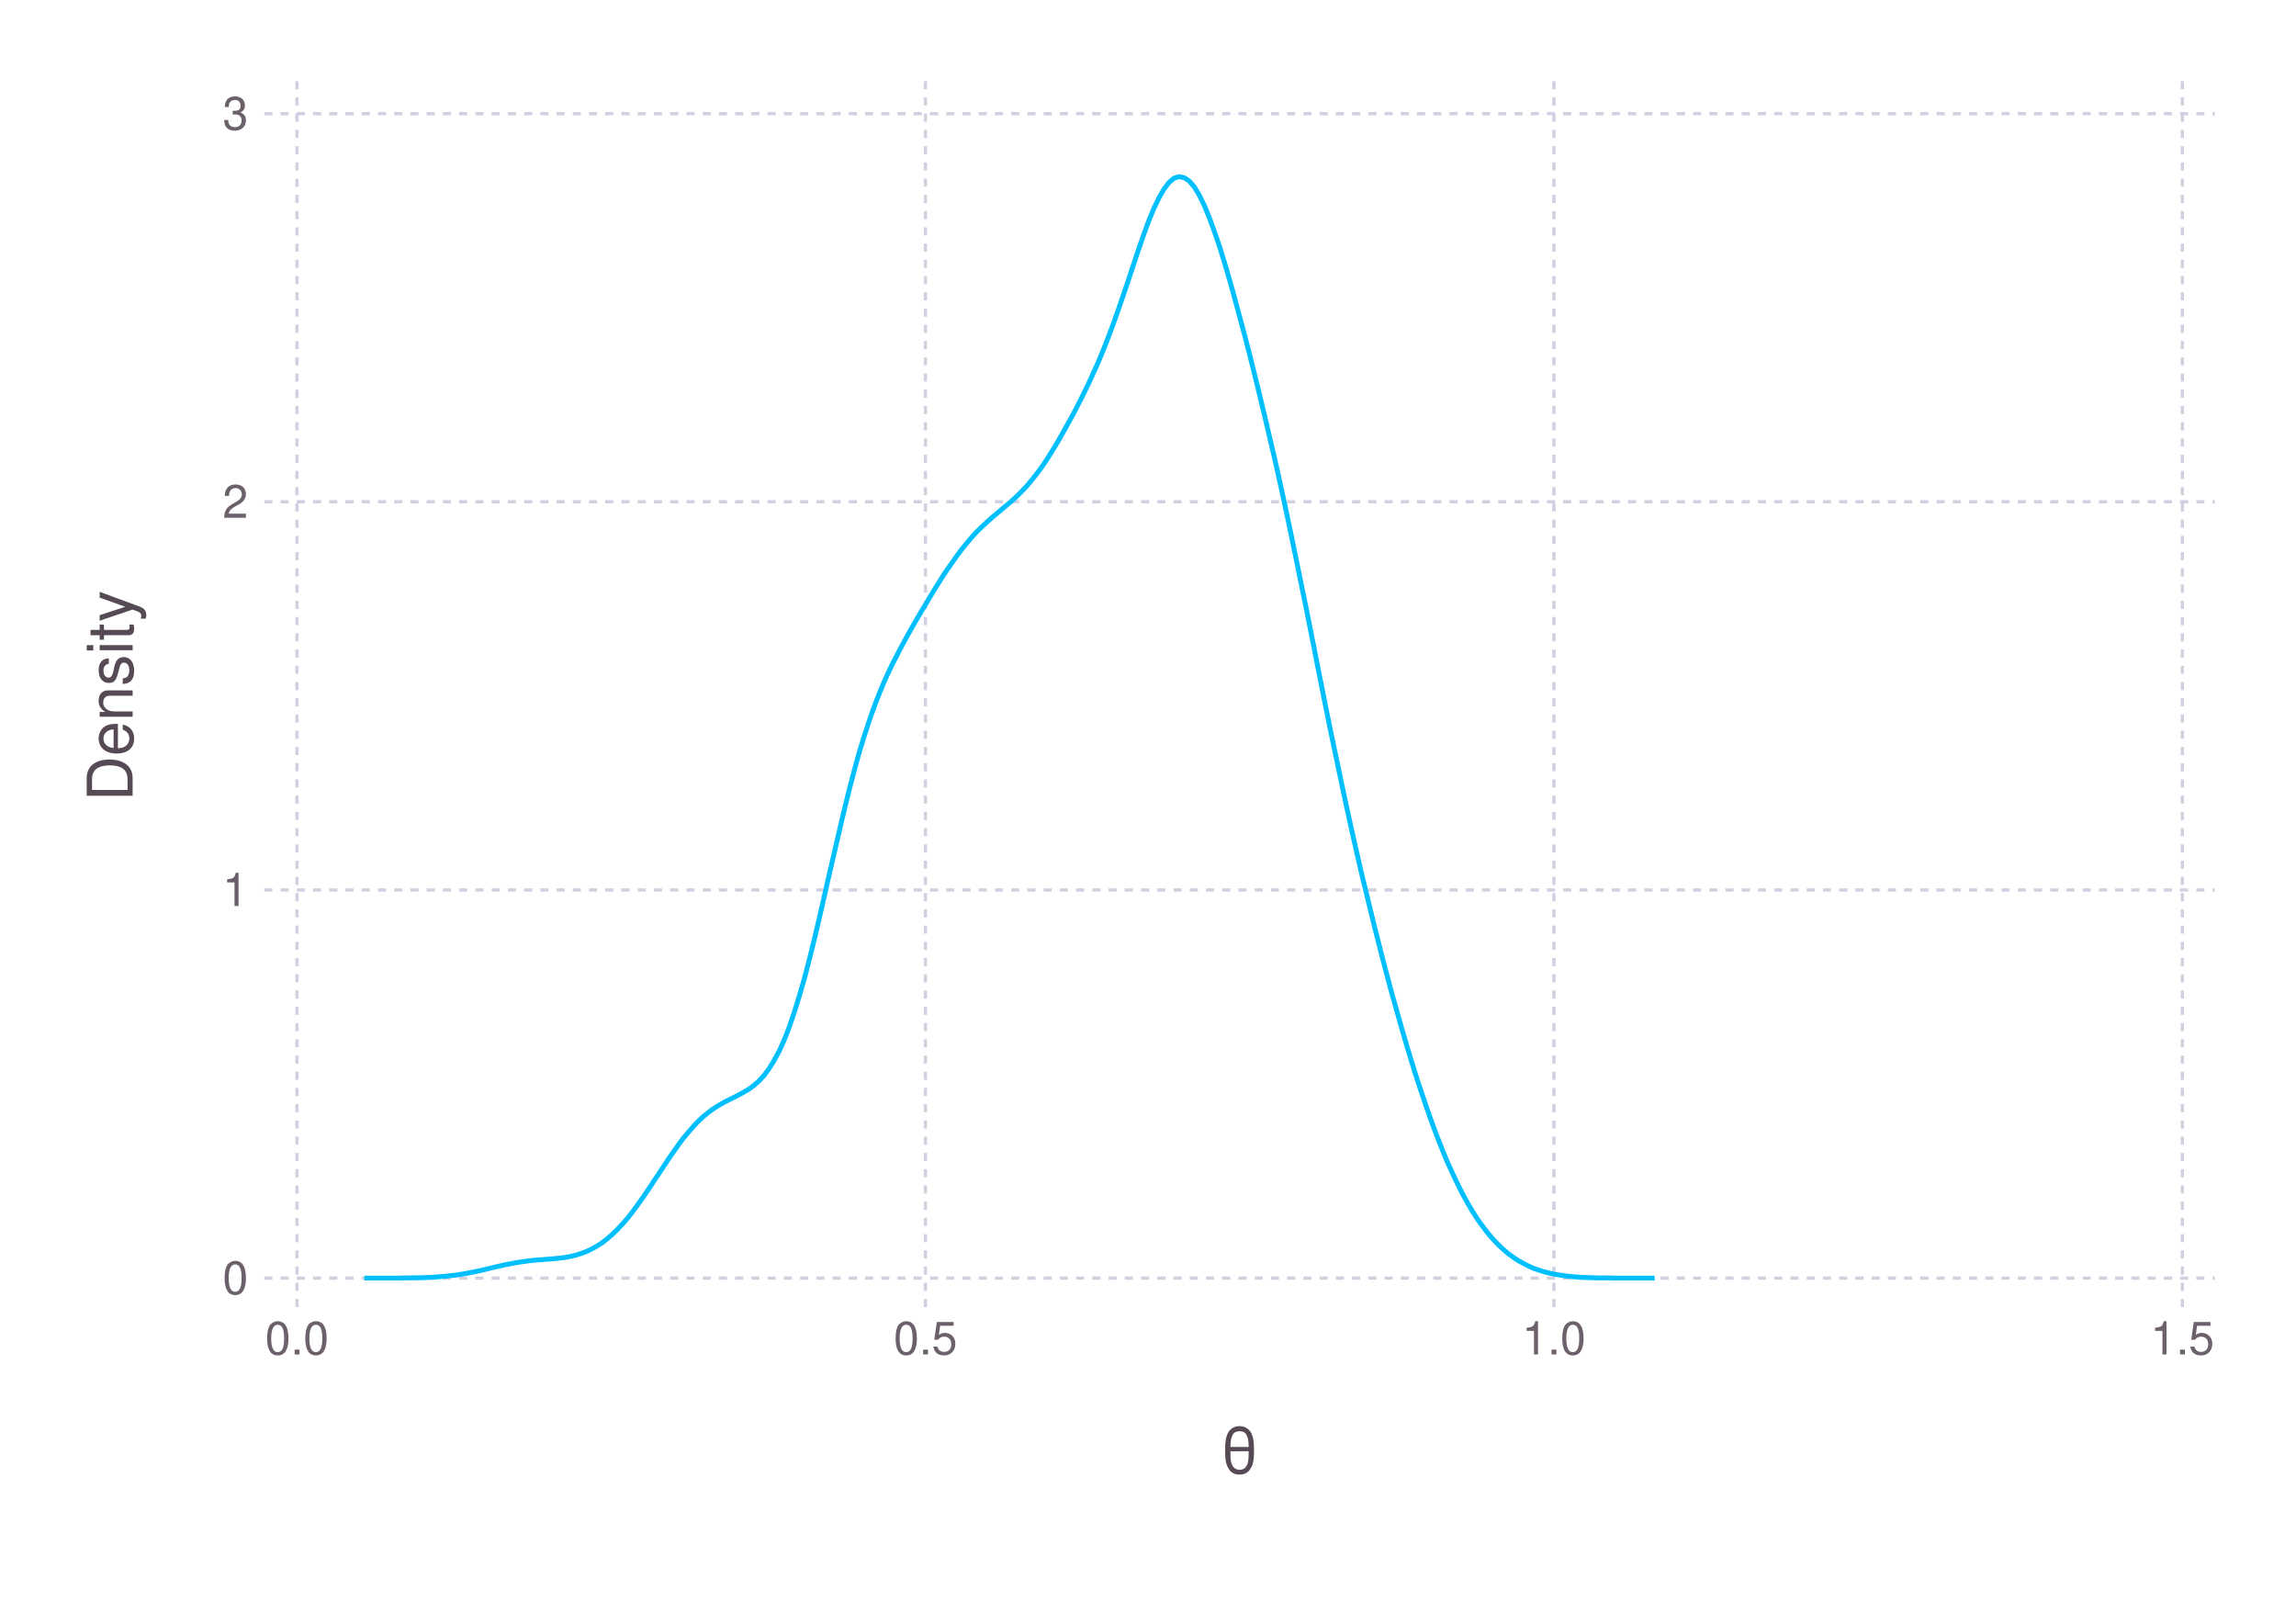
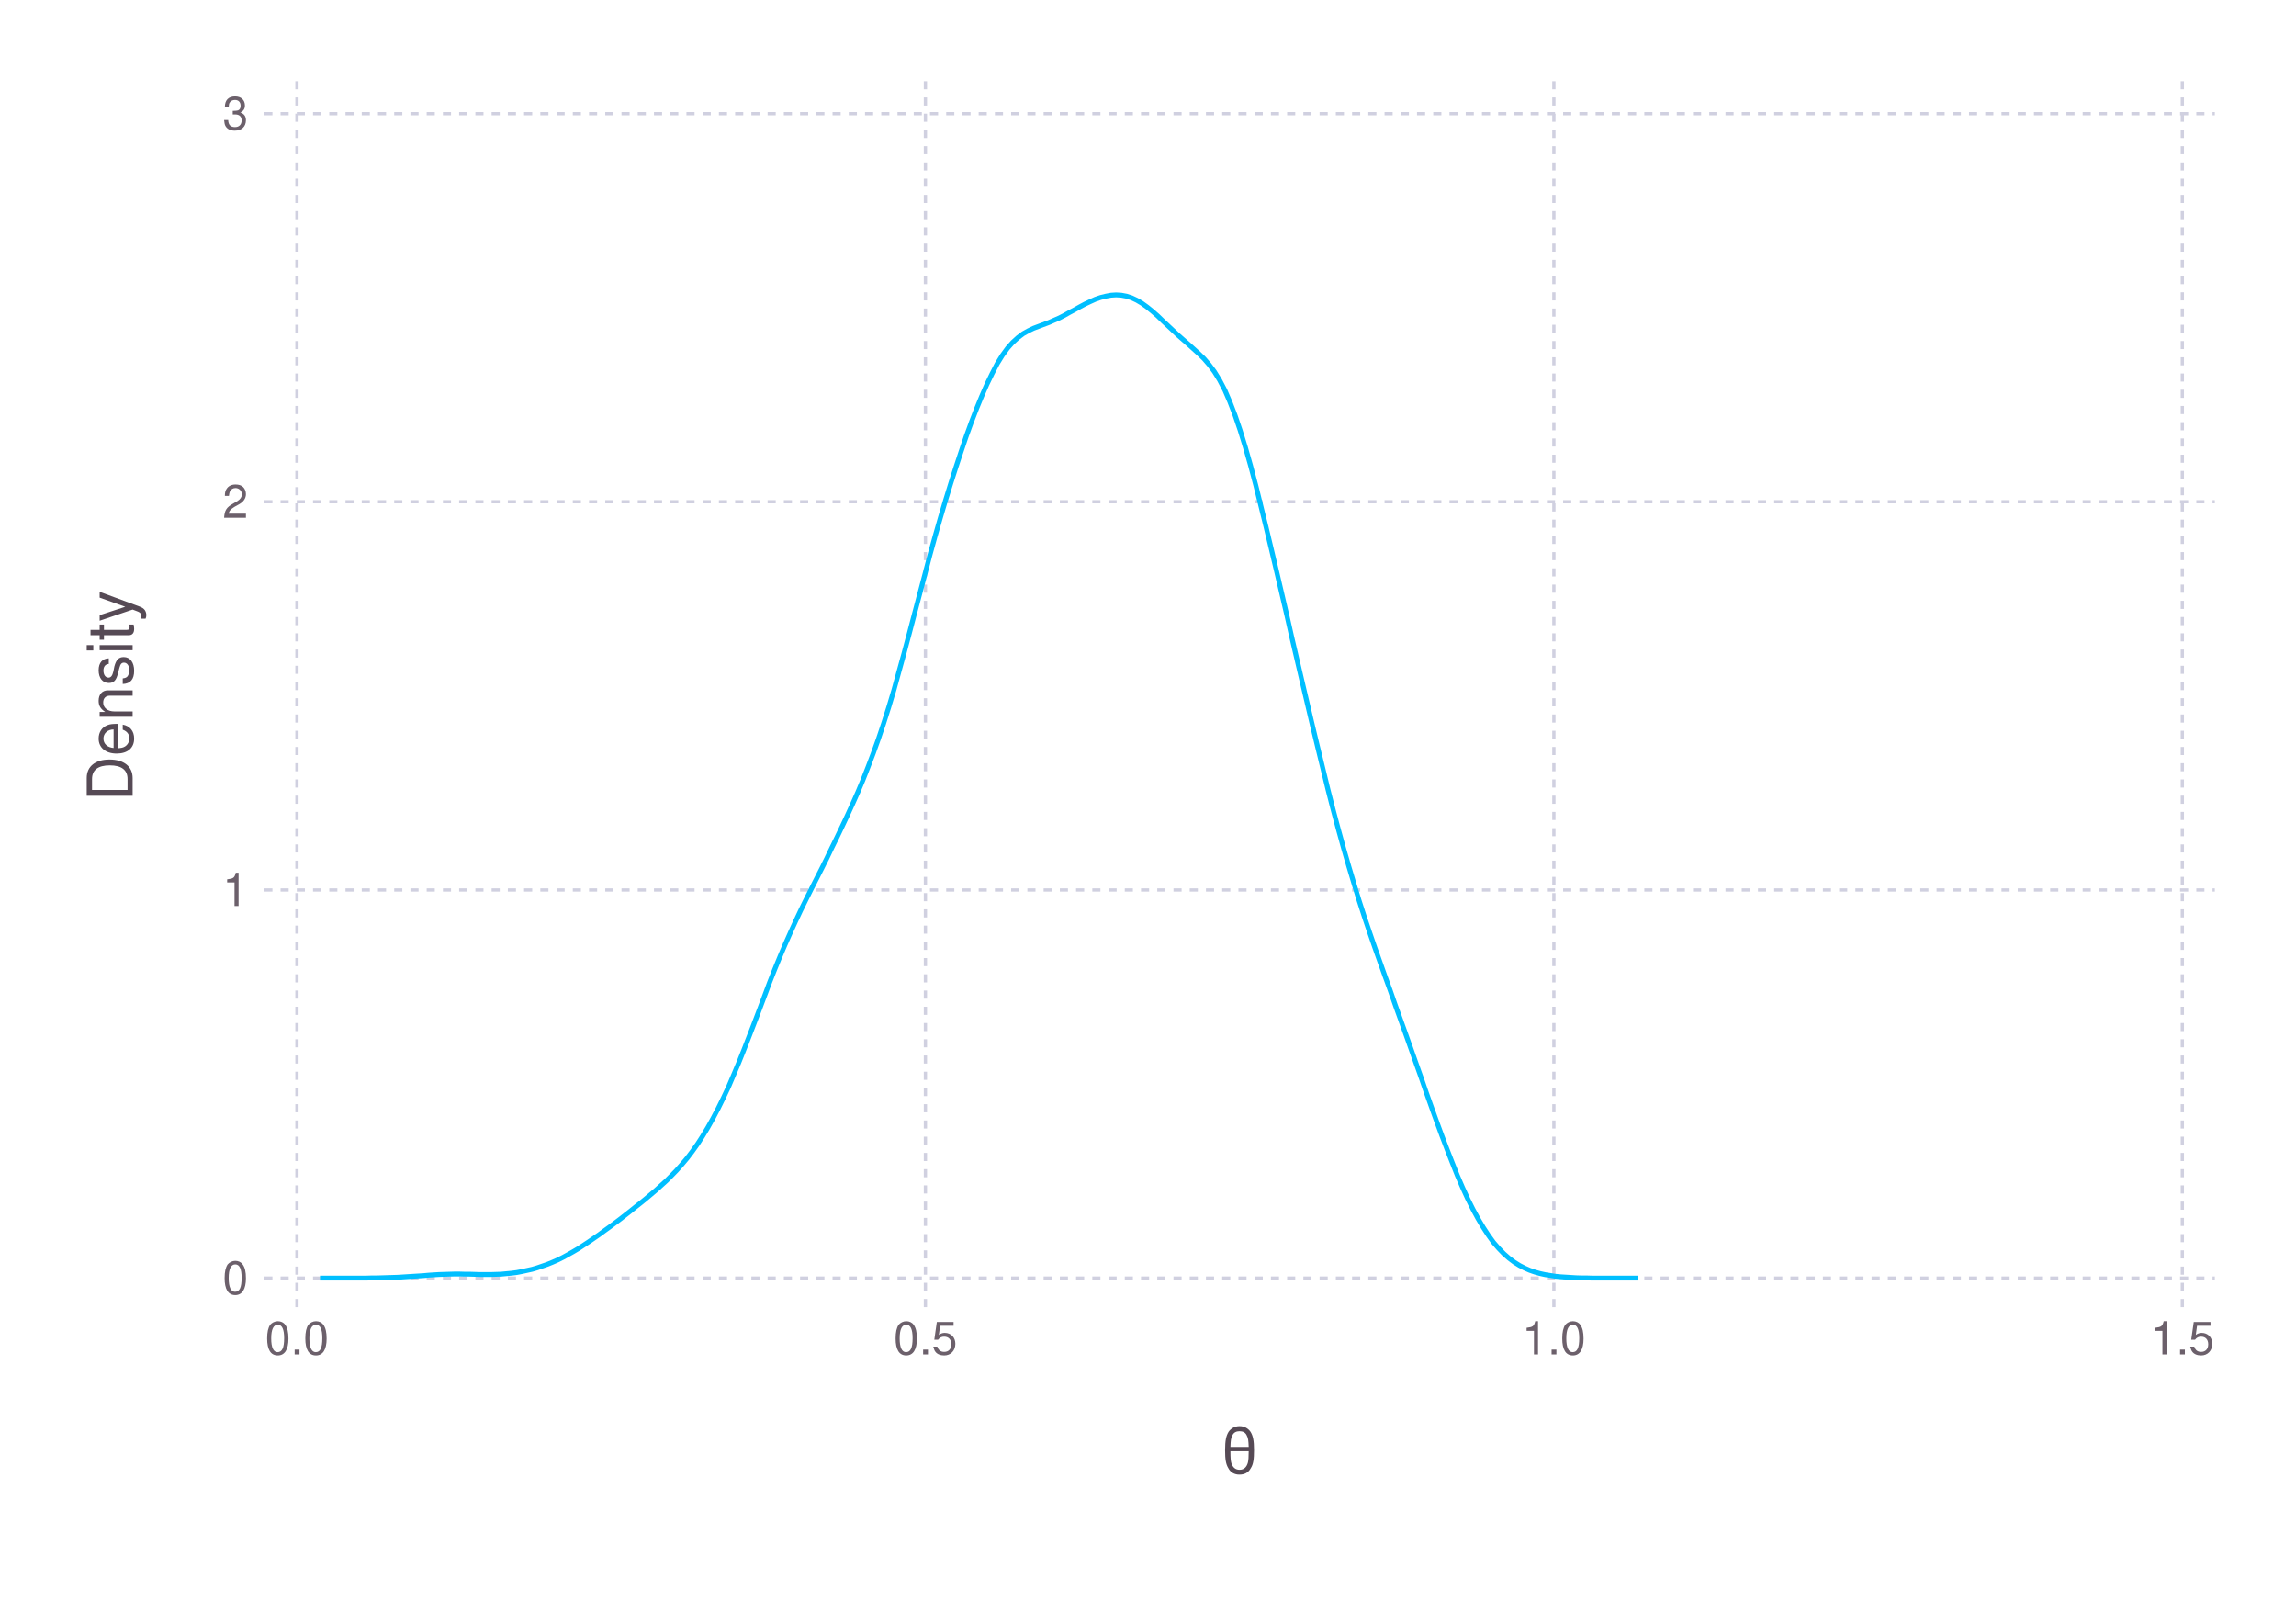
<svg xmlns="http://www.w3.org/2000/svg" version="1.2" width="141.42mm" height="100mm" viewBox="0 0 141.42 100" stroke="none" fill="#000000" stroke-width="0.3" font-size="3.88">
  <defs>
    <marker id="arrow" markerWidth="15" markerHeight="7" refX="5" refY="3.5" orient="auto" markerUnits="strokeWidth">
      <path d="M0,0 L15,3.5 L0,7 z" stroke="context-stroke" fill="context-stroke" />
    </marker>
  </defs>
-   <g class="plotroot xscalable yscalable" id="img-0b69194e-1">
-     <g font-size="3.88" font-family="'PT Sans','Helvetica Neue','Helvetica',sans-serif" fill="#564A55" stroke="#000000" stroke-opacity="0.000" id="img-0b69194e-2">
+   <g class="plotroot xscalable yscalable" id="img-02688b54-1">
+     <g font-size="3.88" font-family="'PT Sans','Helvetica Neue','Helvetica',sans-serif" fill="#564A55" stroke="#000000" stroke-opacity="0.000" id="img-02688b54-2">
      <g transform="translate(76.35,88.39)">
        <g class="primitive">
          <text text-anchor="middle" dy="0.6em">θ</text>
        </g>
      </g>
    </g>
-     <g class="guide xlabels" font-size="2.82" font-family="'PT Sans Caption','Helvetica Neue','Helvetica',sans-serif" fill="#6C606B" id="img-0b69194e-3">
+     <g class="guide xlabels" font-size="2.82" font-family="'PT Sans Caption','Helvetica Neue','Helvetica',sans-serif" fill="#6C606B" id="img-02688b54-3">
      <g transform="translate(18.29,81.72)">
        <g class="primitive">
          <text text-anchor="middle" dy="0.6em">0.0</text>
        </g>
      </g>
      <g transform="translate(57,81.72)">
        <g class="primitive">
          <text text-anchor="middle" dy="0.6em">0.5</text>
        </g>
      </g>
      <g transform="translate(95.71,81.72)">
        <g class="primitive">
          <text text-anchor="middle" dy="0.6em">1.0</text>
        </g>
      </g>
      <g transform="translate(134.42,81.72)">
        <g class="primitive">
          <text text-anchor="middle" dy="0.6em">1.5</text>
        </g>
      </g>
    </g>
-     <g clip-path="url(#img-0b69194e-4)">
-       <g id="img-0b69194e-5">
-         <g pointer-events="visible" stroke-width="0.3" fill="#000000" fill-opacity="0.000" stroke="#000000" stroke-opacity="0.000" class="guide background" id="img-0b69194e-6">
-           <g transform="translate(76.35,42.86)" id="img-0b69194e-7">
+     <g clip-path="url(#img-02688b54-4)">
+       <g id="img-02688b54-5">
+         <g pointer-events="visible" stroke-width="0.3" fill="#000000" fill-opacity="0.000" stroke="#000000" stroke-opacity="0.000" class="guide background" id="img-02688b54-6">
+           <g transform="translate(76.35,42.86)" id="img-02688b54-7">
            <path d="M-60.07,-37.86 L60.07,-37.86 60.07,37.86 -60.07,37.86  z" class="primitive" />
          </g>
        </g>
-         <g class="guide ygridlines xfixed" stroke-dasharray="0.5,0.5" stroke-width="0.2" stroke="#D0D0E0" id="img-0b69194e-8">
-           <g transform="translate(76.35,78.71)" id="img-0b69194e-9">
+         <g class="guide ygridlines xfixed" stroke-dasharray="0.5,0.5" stroke-width="0.2" stroke="#D0D0E0" id="img-02688b54-8">
+           <g transform="translate(76.35,78.71)" id="img-02688b54-9">
            <path fill="none" d="M-60.07,0 L60.07,0 " class="primitive" />
          </g>
-           <g transform="translate(76.35,54.81)" id="img-0b69194e-10">
+           <g transform="translate(76.35,54.81)" id="img-02688b54-10">
            <path fill="none" d="M-60.07,0 L60.07,0 " class="primitive" />
          </g>
-           <g transform="translate(76.35,30.9)" id="img-0b69194e-11">
+           <g transform="translate(76.35,30.9)" id="img-02688b54-11">
            <path fill="none" d="M-60.07,0 L60.07,0 " class="primitive" />
          </g>
-           <g transform="translate(76.35,7)" id="img-0b69194e-12">
+           <g transform="translate(76.35,7)" id="img-02688b54-12">
            <path fill="none" d="M-60.07,0 L60.07,0 " class="primitive" />
          </g>
        </g>
-         <g class="guide xgridlines yfixed" stroke-dasharray="0.5,0.5" stroke-width="0.2" stroke="#D0D0E0" id="img-0b69194e-13">
-           <g transform="translate(18.29,42.86)" id="img-0b69194e-14">
+         <g class="guide xgridlines yfixed" stroke-dasharray="0.5,0.5" stroke-width="0.2" stroke="#D0D0E0" id="img-02688b54-13">
+           <g transform="translate(18.29,42.86)" id="img-02688b54-14">
            <path fill="none" d="M0,-37.86 L0,37.86 " class="primitive" />
          </g>
-           <g transform="translate(57,42.86)" id="img-0b69194e-15">
+           <g transform="translate(57,42.86)" id="img-02688b54-15">
            <path fill="none" d="M0,-37.86 L0,37.86 " class="primitive" />
          </g>
-           <g transform="translate(95.71,42.86)" id="img-0b69194e-16">
+           <g transform="translate(95.71,42.86)" id="img-02688b54-16">
            <path fill="none" d="M0,-37.86 L0,37.86 " class="primitive" />
          </g>
-           <g transform="translate(134.42,42.86)" id="img-0b69194e-17">
+           <g transform="translate(134.42,42.86)" id="img-02688b54-17">
            <path fill="none" d="M0,-37.86 L0,37.86 " class="primitive" />
          </g>
        </g>
-         <g class="plotpanel" id="img-0b69194e-18">
-           <g stroke-width="0.3" fill="#000000" fill-opacity="0.000" class="geometry" id="img-0b69194e-19">
-             <g class="color_LCHab{Float32}(70.0f0,60.0f0,240.0f0)" stroke-dasharray="none" stroke="#00BFFF" id="img-0b69194e-20">
-               <g transform="translate(62.18,55.52)" id="img-0b69194e-21">
-                 <path fill="none" d="M-39.74,23.19 L-39.43,23.19 -39.12,23.19 -38.81,23.19 -38.5,23.19 -38.19,23.19 -37.87,23.19 -37.56,23.19 -37.25,23.18 -36.94,23.18 -36.63,23.17 -36.32,23.17 -36,23.16 -35.69,23.14 -35.38,23.13 -35.07,23.1 -34.76,23.08 -34.45,23.04 -34.13,23.01 -33.82,22.96 -33.51,22.91 -33.2,22.85 -32.89,22.79 -32.57,22.72 -32.26,22.65 -31.95,22.57 -31.64,22.5 -31.33,22.43 -31.02,22.36 -30.7,22.3 -30.39,22.24 -30.08,22.19 -29.77,22.15 -29.46,22.11 -29.15,22.08 -28.83,22.06 -28.52,22.03 -28.21,22.01 -27.9,21.98 -27.59,21.95 -27.28,21.9 -26.96,21.84 -26.65,21.76 -26.34,21.66 -26.03,21.54 -25.72,21.39 -25.41,21.22 -25.09,21.01 -24.78,20.77 -24.47,20.5 -24.16,20.2 -23.85,19.87 -23.53,19.5 -23.22,19.11 -22.91,18.69 -22.6,18.25 -22.29,17.8 -21.98,17.33 -21.66,16.85 -21.35,16.38 -21.04,15.91 -20.73,15.46 -20.42,15.02 -20.11,14.6 -19.79,14.22 -19.48,13.86 -19.17,13.53 -18.86,13.24 -18.55,12.99 -18.24,12.76 -17.92,12.56 -17.61,12.38 -17.3,12.22 -16.99,12.07 -16.68,11.91 -16.37,11.74 -16.05,11.55 -15.74,11.32 -15.43,11.05 -15.12,10.71 -14.81,10.29 -14.5,9.79 -14.18,9.2 -13.87,8.51 -13.56,7.71 -13.25,6.8 -12.94,5.79 -12.62,4.69 -12.31,3.49 -12,2.23 -11.69,0.91 -11.38,-0.45 -11.07,-1.82 -10.75,-3.19 -10.44,-4.54 -10.13,-5.85 -9.82,-7.09 -9.51,-8.27 -9.2,-9.38 -8.88,-10.4 -8.57,-11.34 -8.26,-12.2 -7.95,-12.99 -7.64,-13.72 -7.33,-14.39 -7.01,-15.02 -6.7,-15.62 -6.39,-16.19 -6.08,-16.75 -5.77,-17.29 -5.46,-17.82 -5.14,-18.35 -4.83,-18.87 -4.52,-19.38 -4.21,-19.87 -3.9,-20.35 -3.58,-20.81 -3.27,-21.25 -2.96,-21.67 -2.65,-22.05 -2.34,-22.42 -2.03,-22.76 -1.71,-23.07 -1.4,-23.36 -1.09,-23.64 -0.78,-23.9 -0.47,-24.16 -0.16,-24.42 0.16,-24.69 0.47,-24.98 0.78,-25.29 1.09,-25.62 1.4,-25.99 1.71,-26.39 2.03,-26.82 2.34,-27.29 2.65,-27.78 2.96,-28.3 3.27,-28.84 3.58,-29.4 3.9,-29.97 4.21,-30.57 4.52,-31.18 4.83,-31.82 5.14,-32.5 5.46,-33.2 5.77,-33.95 6.08,-34.74 6.39,-35.57 6.7,-36.44 7.01,-37.35 7.33,-38.29 7.64,-39.23 7.95,-40.16 8.26,-41.06 8.57,-41.9 8.88,-42.66 9.2,-43.33 9.51,-43.87 9.82,-44.28 10.13,-44.54 10.44,-44.64 10.75,-44.58 11.07,-44.37 11.38,-44.01 11.69,-43.5 12,-42.86 12.31,-42.11 12.62,-41.26 12.94,-40.33 13.25,-39.32 13.56,-38.26 13.87,-37.15 14.18,-35.99 14.5,-34.81 14.81,-33.6 15.12,-32.36 15.43,-31.09 15.74,-29.8 16.05,-28.47 16.37,-27.11 16.68,-25.71 16.99,-24.28 17.3,-22.81 17.61,-21.31 17.92,-19.78 18.24,-18.23 18.55,-16.67 18.86,-15.1 19.17,-13.53 19.48,-11.97 19.79,-10.44 20.11,-8.92 20.42,-7.44 20.73,-5.98 21.04,-4.56 21.35,-3.18 21.66,-1.83 21.98,-0.51 22.29,0.77 22.6,2.02 22.91,3.24 23.22,4.43 23.53,5.59 23.85,6.72 24.16,7.82 24.47,8.88 24.78,9.91 25.09,10.9 25.41,11.86 25.72,12.77 26.03,13.65 26.34,14.48 26.65,15.27 26.96,16.02 27.28,16.72 27.59,17.38 27.9,17.99 28.21,18.56 28.52,19.09 28.83,19.57 29.15,20.01 29.46,20.42 29.77,20.78 30.08,21.11 30.39,21.4 30.7,21.67 31.02,21.9 31.33,22.11 31.64,22.28 31.95,22.44 32.26,22.58 32.57,22.69 32.89,22.79 33.2,22.87 33.51,22.94 33.82,22.99 34.13,23.04 34.45,23.08 34.76,23.11 35.07,23.13 35.38,23.15 35.69,23.16 36,23.17 36.32,23.18 36.63,23.18 36.94,23.18 37.25,23.19 37.56,23.19 37.87,23.19 38.19,23.19 38.5,23.19 38.81,23.19 39.12,23.19 39.43,23.19 39.74,23.19 " class="primitive" />
+         <g class="plotpanel" id="img-02688b54-18">
+           <g stroke-width="0.3" fill="#000000" fill-opacity="0.000" class="geometry" id="img-02688b54-19">
+             <g class="color_LCHab{Float32}(70.0f0,60.0f0,240.0f0)" stroke-dasharray="none" stroke="#00BFFF" id="img-02688b54-20">
+               <g transform="translate(60.31,56.01)" id="img-02688b54-21">
+                 <path fill="none" d="M-40.6,22.7 L-40.28,22.7 -39.96,22.7 -39.64,22.7 -39.33,22.7 -39.01,22.7 -38.69,22.7 -38.37,22.7 -38.05,22.7 -37.73,22.7 -37.42,22.69 -37.1,22.69 -36.78,22.68 -36.46,22.67 -36.14,22.66 -35.82,22.65 -35.5,22.63 -35.19,22.61 -34.87,22.59 -34.55,22.57 -34.23,22.55 -33.91,22.52 -33.59,22.5 -33.28,22.48 -32.96,22.47 -32.64,22.46 -32.32,22.45 -32,22.45 -31.68,22.46 -31.37,22.46 -31.05,22.47 -30.73,22.48 -30.41,22.48 -30.09,22.48 -29.77,22.47 -29.45,22.46 -29.14,22.43 -28.82,22.4 -28.5,22.36 -28.18,22.3 -27.86,22.23 -27.54,22.16 -27.23,22.07 -26.91,21.96 -26.59,21.85 -26.27,21.72 -25.95,21.58 -25.63,21.42 -25.32,21.25 -25,21.07 -24.68,20.88 -24.36,20.67 -24.04,20.46 -23.72,20.24 -23.4,20.02 -23.09,19.79 -22.77,19.56 -22.45,19.32 -22.13,19.08 -21.81,18.83 -21.49,18.58 -21.18,18.33 -20.86,18.08 -20.54,17.82 -20.22,17.55 -19.9,17.28 -19.58,16.99 -19.26,16.7 -18.95,16.39 -18.63,16.06 -18.31,15.7 -17.99,15.32 -17.67,14.9 -17.35,14.45 -17.04,13.97 -16.72,13.44 -16.4,12.87 -16.08,12.26 -15.76,11.61 -15.44,10.93 -15.13,10.2 -14.81,9.44 -14.49,8.64 -14.17,7.82 -13.85,6.99 -13.53,6.15 -13.21,5.3 -12.9,4.47 -12.58,3.66 -12.26,2.88 -11.94,2.13 -11.62,1.41 -11.3,0.71 -10.99,0.05 -10.67,-0.6 -10.35,-1.24 -10.03,-1.87 -9.71,-2.5 -9.39,-3.14 -9.08,-3.79 -8.76,-4.44 -8.44,-5.11 -8.12,-5.79 -7.8,-6.49 -7.48,-7.21 -7.16,-7.97 -6.85,-8.76 -6.53,-9.6 -6.21,-10.49 -5.89,-11.44 -5.57,-12.45 -5.25,-13.52 -4.94,-14.65 -4.62,-15.81 -4.3,-17.01 -3.98,-18.23 -3.66,-19.44 -3.34,-20.65 -3.03,-21.84 -2.71,-23 -2.39,-24.12 -2.07,-25.2 -1.75,-26.24 -1.43,-27.24 -1.11,-28.21 -0.8,-29.13 -0.48,-30.01 -0.16,-30.84 0.16,-31.62 0.48,-32.35 0.8,-33.01 1.11,-33.61 1.43,-34.13 1.75,-34.57 2.07,-34.93 2.39,-35.22 2.71,-35.46 3.03,-35.64 3.34,-35.79 3.66,-35.91 3.98,-36.03 4.3,-36.15 4.62,-36.29 4.94,-36.43 5.25,-36.59 5.57,-36.77 5.89,-36.94 6.21,-37.12 6.53,-37.29 6.85,-37.44 7.16,-37.58 7.48,-37.69 7.8,-37.77 8.12,-37.83 8.44,-37.85 8.76,-37.83 9.08,-37.77 9.39,-37.67 9.71,-37.52 10.03,-37.33 10.35,-37.1 10.67,-36.84 10.99,-36.56 11.3,-36.26 11.62,-35.96 11.94,-35.66 12.26,-35.36 12.58,-35.08 12.9,-34.8 13.21,-34.52 13.53,-34.23 13.85,-33.92 14.17,-33.55 14.49,-33.12 14.81,-32.6 15.13,-31.99 15.44,-31.27 15.76,-30.44 16.08,-29.5 16.4,-28.46 16.72,-27.33 17.04,-26.12 17.35,-24.86 17.67,-23.56 17.99,-22.22 18.31,-20.87 18.63,-19.5 18.95,-18.13 19.26,-16.75 19.58,-15.38 19.9,-14.01 20.22,-12.65 20.54,-11.29 20.86,-9.96 21.18,-8.65 21.49,-7.37 21.81,-6.12 22.13,-4.92 22.45,-3.76 22.77,-2.65 23.09,-1.58 23.4,-0.56 23.72,0.43 24.04,1.38 24.36,2.31 24.68,3.21 25,4.11 25.32,4.99 25.63,5.88 25.95,6.77 26.27,7.66 26.59,8.56 26.91,9.47 27.23,10.37 27.54,11.27 27.86,12.17 28.18,13.06 28.5,13.93 28.82,14.77 29.14,15.59 29.45,16.37 29.77,17.11 30.09,17.81 30.41,18.45 30.73,19.04 31.05,19.58 31.37,20.07 31.68,20.5 32,20.87 32.32,21.2 32.64,21.48 32.96,21.72 33.28,21.92 33.59,22.08 33.91,22.22 34.23,22.33 34.55,22.42 34.87,22.49 35.19,22.54 35.5,22.59 35.82,22.62 36.14,22.64 36.46,22.66 36.78,22.68 37.1,22.69 37.42,22.69 37.73,22.7 38.05,22.7 38.37,22.7 38.69,22.7 39.01,22.7 39.33,22.7 39.64,22.7 39.96,22.7 40.28,22.7 40.6,22.7 " class="primitive" />
              </g>
            </g>
          </g>
        </g>
      </g>
    </g>
-     <g class="guide ylabels" font-size="2.82" font-family="'PT Sans Caption','Helvetica Neue','Helvetica',sans-serif" fill="#6C606B" id="img-0b69194e-22">
-       <g transform="translate(15.28,78.71)" id="img-0b69194e-23">
+     <g class="guide ylabels" font-size="2.82" font-family="'PT Sans Caption','Helvetica Neue','Helvetica',sans-serif" fill="#6C606B" id="img-02688b54-22">
+       <g transform="translate(15.28,78.71)" id="img-02688b54-23">
        <g class="primitive">
          <text text-anchor="end" dy="0.35em">0</text>
        </g>
      </g>
-       <g transform="translate(15.28,54.81)" id="img-0b69194e-24">
+       <g transform="translate(15.28,54.81)" id="img-02688b54-24">
        <g class="primitive">
          <text text-anchor="end" dy="0.35em">1</text>
        </g>
      </g>
-       <g transform="translate(15.28,30.9)" id="img-0b69194e-25">
+       <g transform="translate(15.28,30.9)" id="img-02688b54-25">
        <g class="primitive">
          <text text-anchor="end" dy="0.35em">2</text>
        </g>
      </g>
-       <g transform="translate(15.28,7)" id="img-0b69194e-26">
+       <g transform="translate(15.28,7)" id="img-02688b54-26">
        <g class="primitive">
          <text text-anchor="end" dy="0.35em">3</text>
        </g>
      </g>
    </g>
-     <g font-size="3.88" font-family="'PT Sans','Helvetica Neue','Helvetica',sans-serif" fill="#564A55" stroke="#000000" stroke-opacity="0.000" id="img-0b69194e-27">
-       <g transform="translate(8.81,40.86)" id="img-0b69194e-28">
+     <g font-size="3.88" font-family="'PT Sans','Helvetica Neue','Helvetica',sans-serif" fill="#564A55" stroke="#000000" stroke-opacity="0.000" id="img-02688b54-27">
+       <g transform="translate(8.81,40.86)" id="img-02688b54-28">
        <g class="primitive">
          <text text-anchor="middle" dy="0.35em" transform="rotate(-90,0, 2)">Density</text>
        </g>
      </g>
    </g>
  </g>
  <defs>
-     <clipPath id="img-0b69194e-4">
+     <clipPath id="img-02688b54-4">
      <path d="M16.29,5 L136.42,5 136.42,80.72 16.29,80.72 " />
    </clipPath>
  </defs>
</svg>
